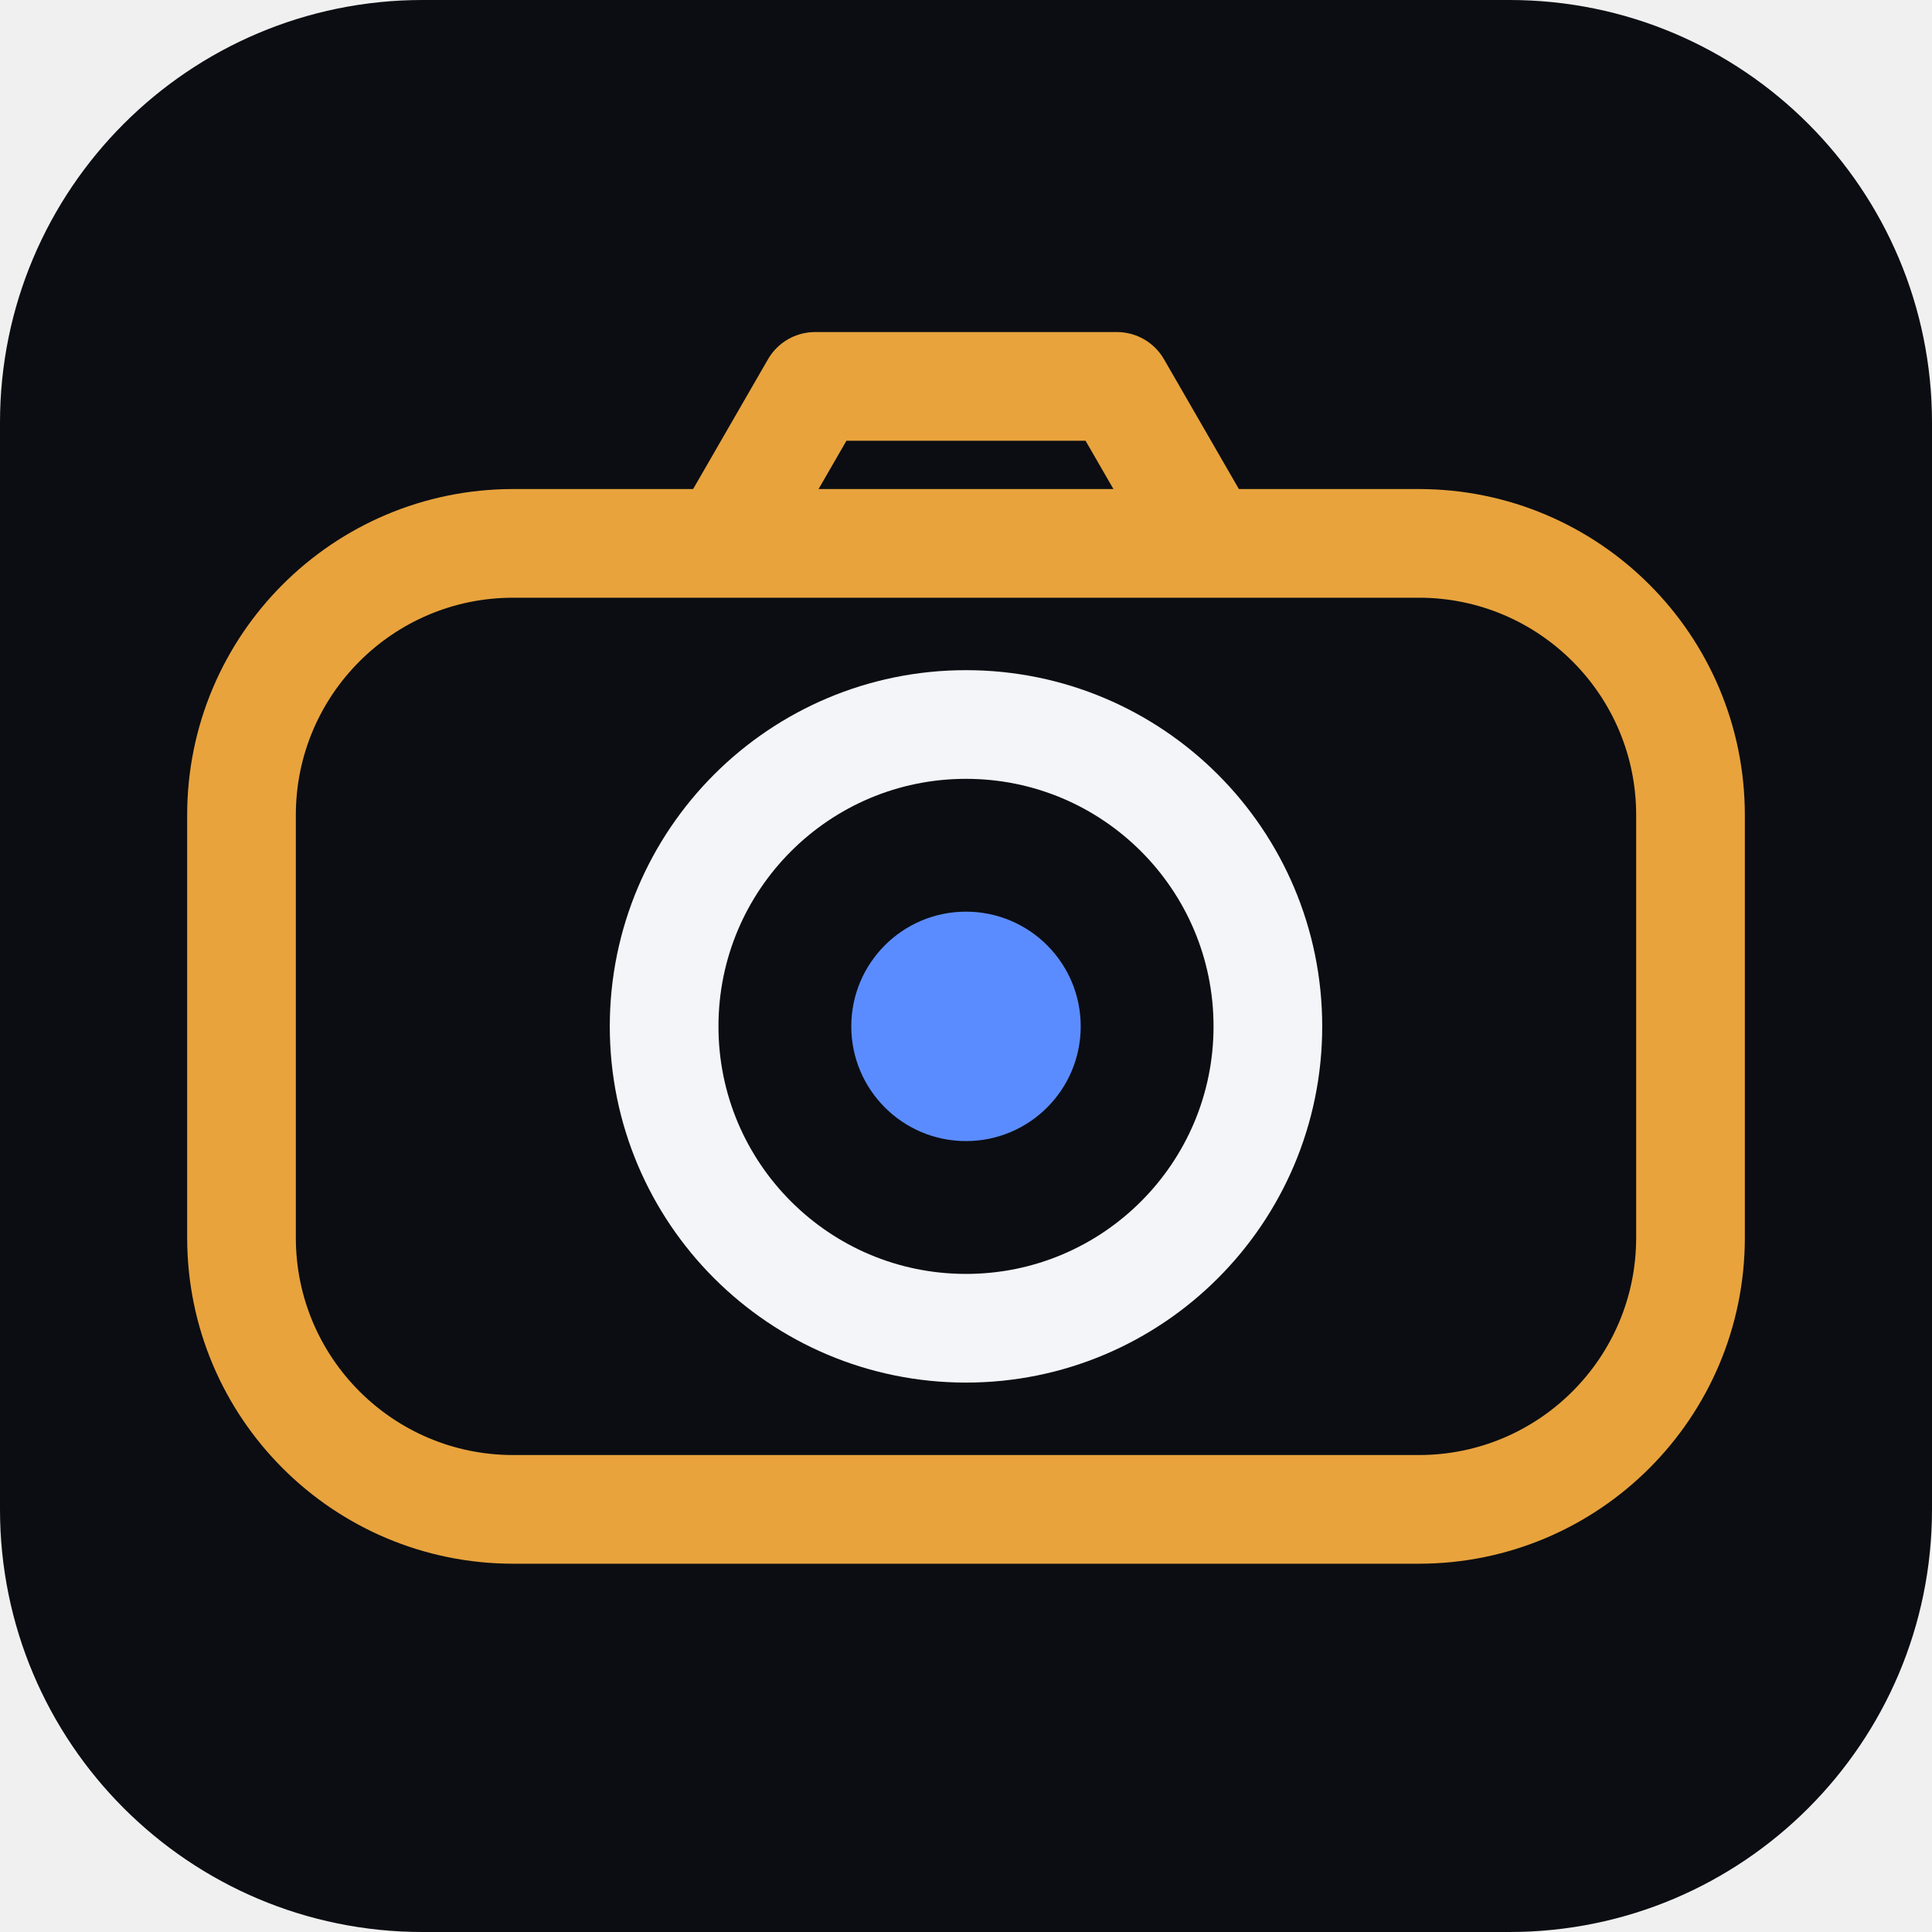
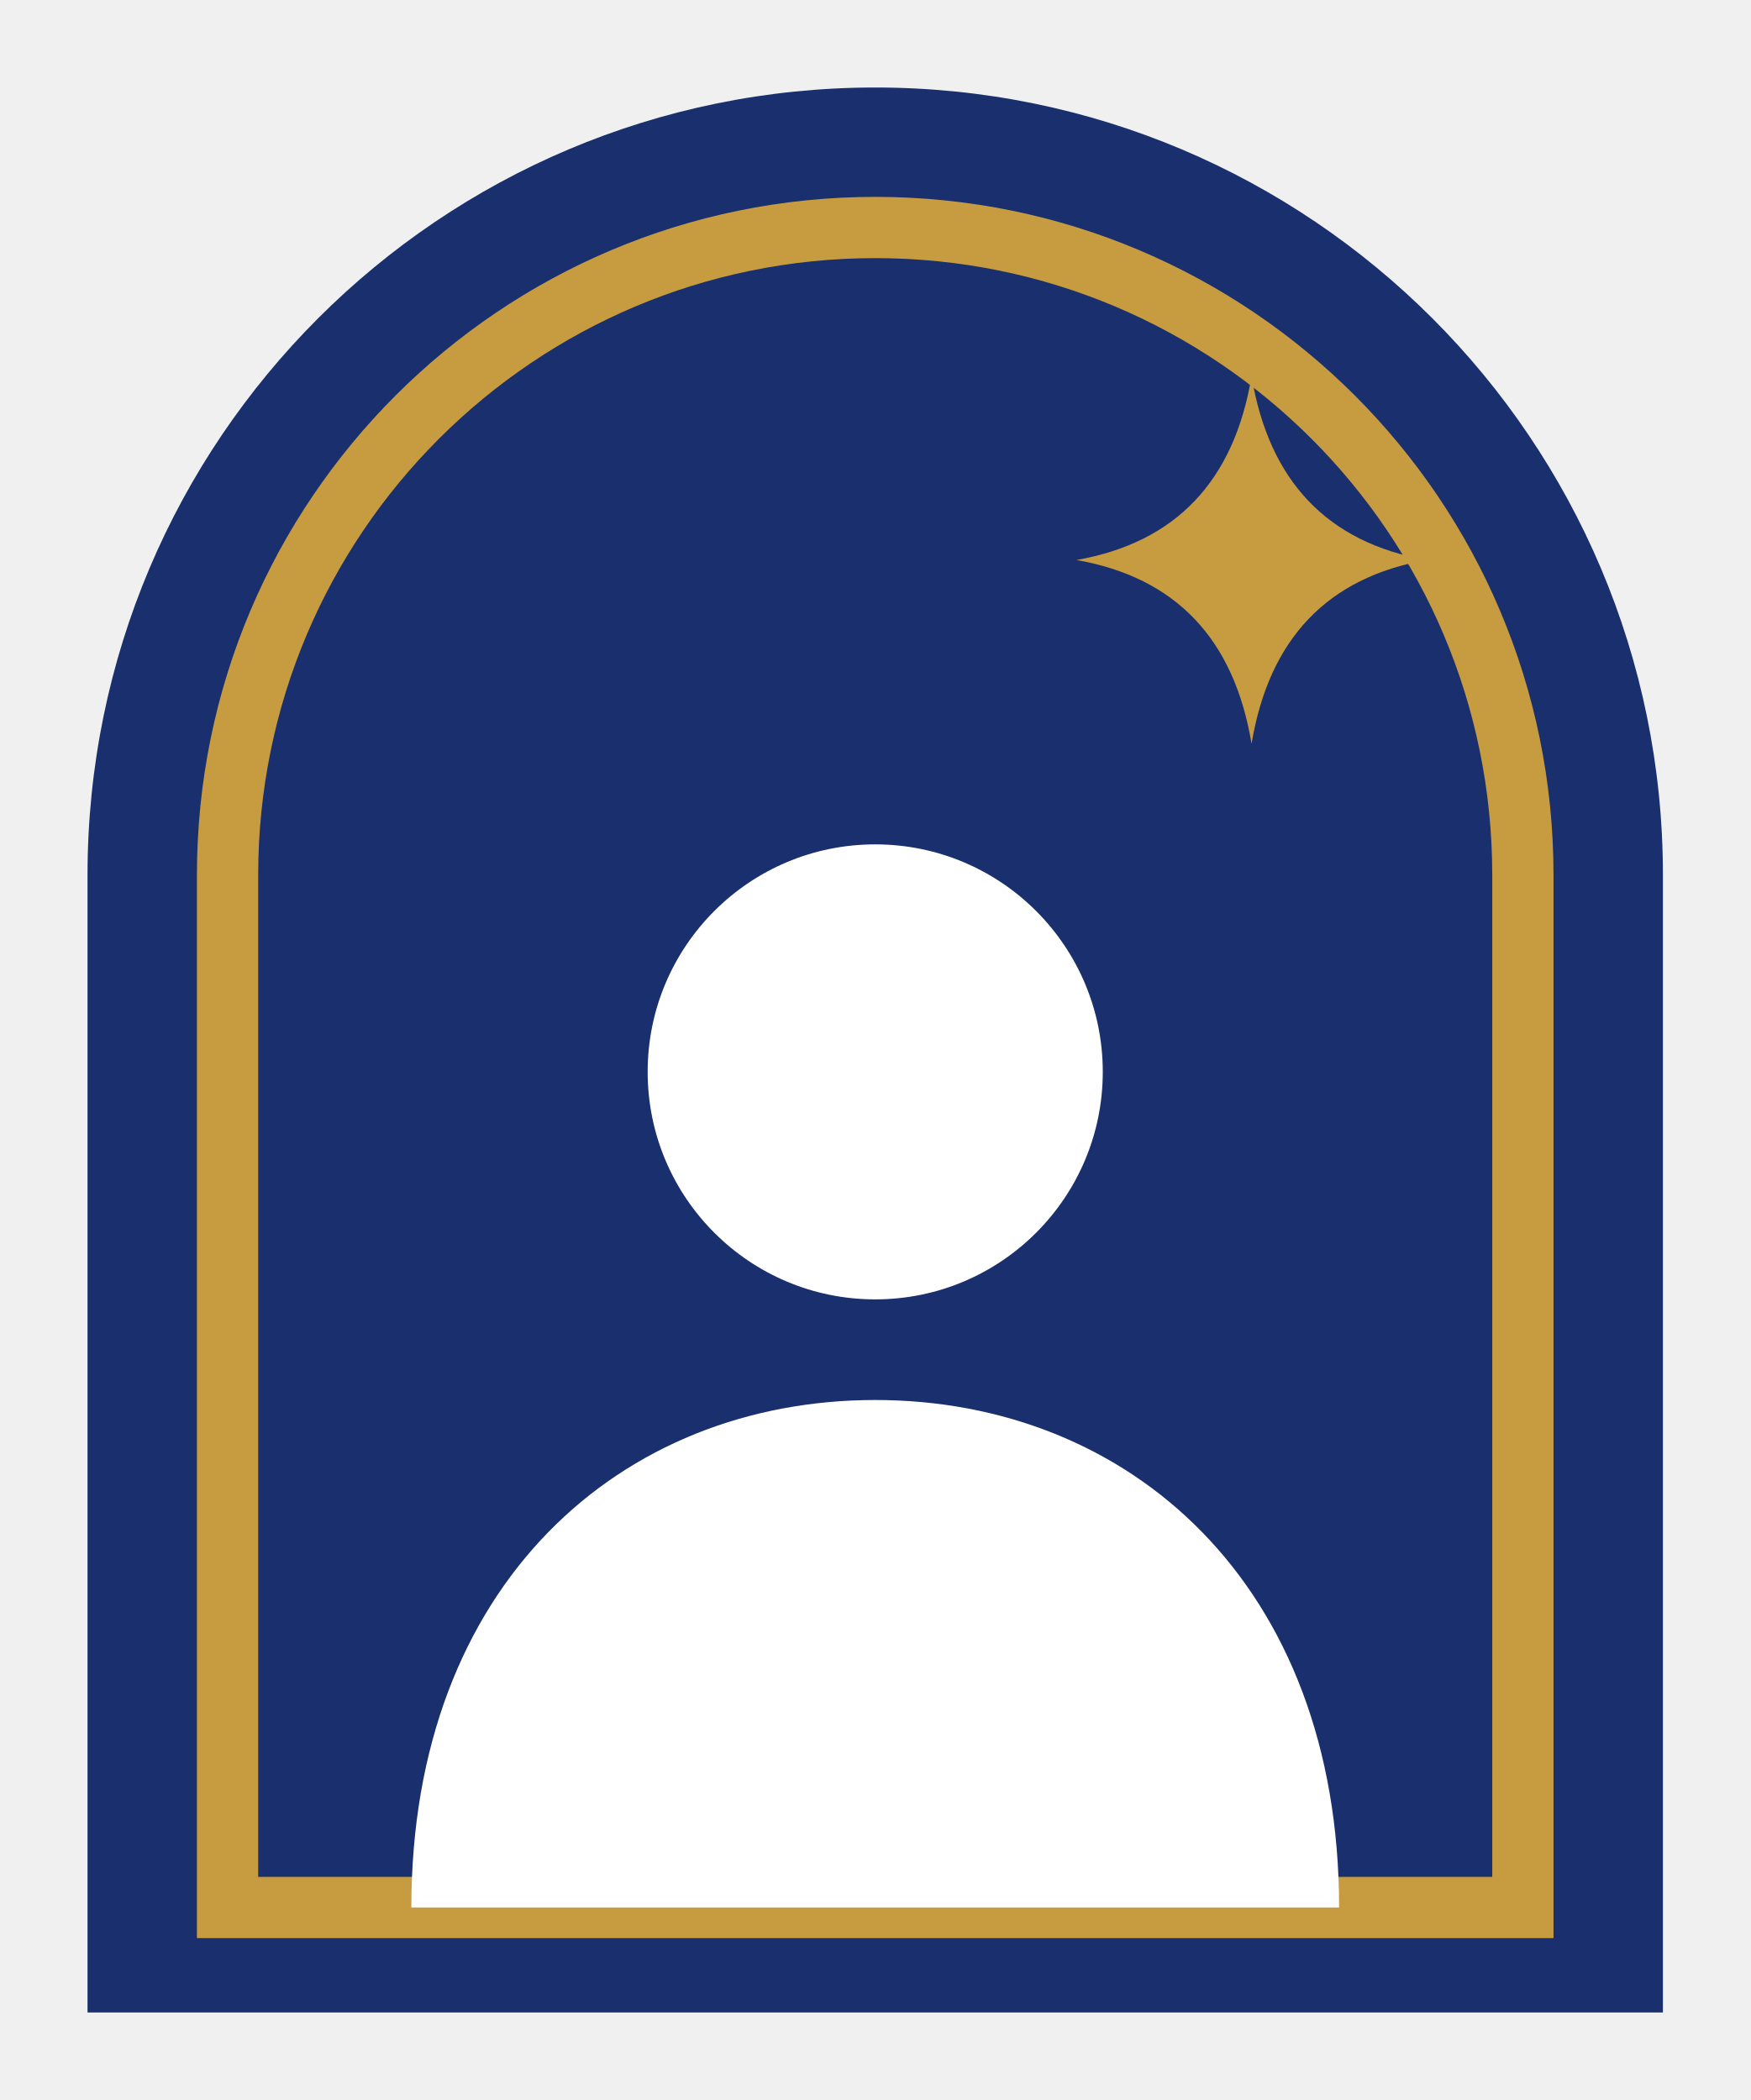
- <svg xmlns="http://www.w3.org/2000/svg" viewBox="0 0 32 32">
-   <rect width="32" height="32" rx="7" fill="#0b0d12" />
-   <rect x="4" y="9" width="24" height="16" rx="4.5" fill="none" stroke="#e8a33d" stroke-width="1.8" />
-   <circle cx="16" cy="17" r="5" fill="none" stroke="#f3f5f9" stroke-width="1.8" />
-   <circle cx="16" cy="17" r="1.9" fill="#5b8cff" />
-   <path d="M12 9l1.5-2.6h5L20 9" fill="none" stroke="#e8a33d" stroke-width="1.8" stroke-linejoin="round" />
+ <svg xmlns="http://www.w3.org/2000/svg" viewBox="0 0 40 48">
+   <path d="M2 46V20a18 18 0 0 1 36 0v26z" fill="#1A2F6E" />
+   <path d="M5.2 43.6V20a14.8 14.8 0 0 1 29.6 0v23.6z" fill="none" stroke="#C79C40" stroke-width="1.4" />
+   <circle cx="20" cy="24.5" r="5.2" fill="#fff" />
+   <path d="M9.4 43.6c0-7.4 4.8-11.6 10.6-11.6s10.6 4.2 10.6 11.6z" fill="#fff" />
+   <path d="M28.6 8.6q.6 3.6 4 4.2-3.4.6-4 4.2-.6-3.6-4-4.2 3.4-.6 4-4.2z" fill="#C79C40" />
</svg>
